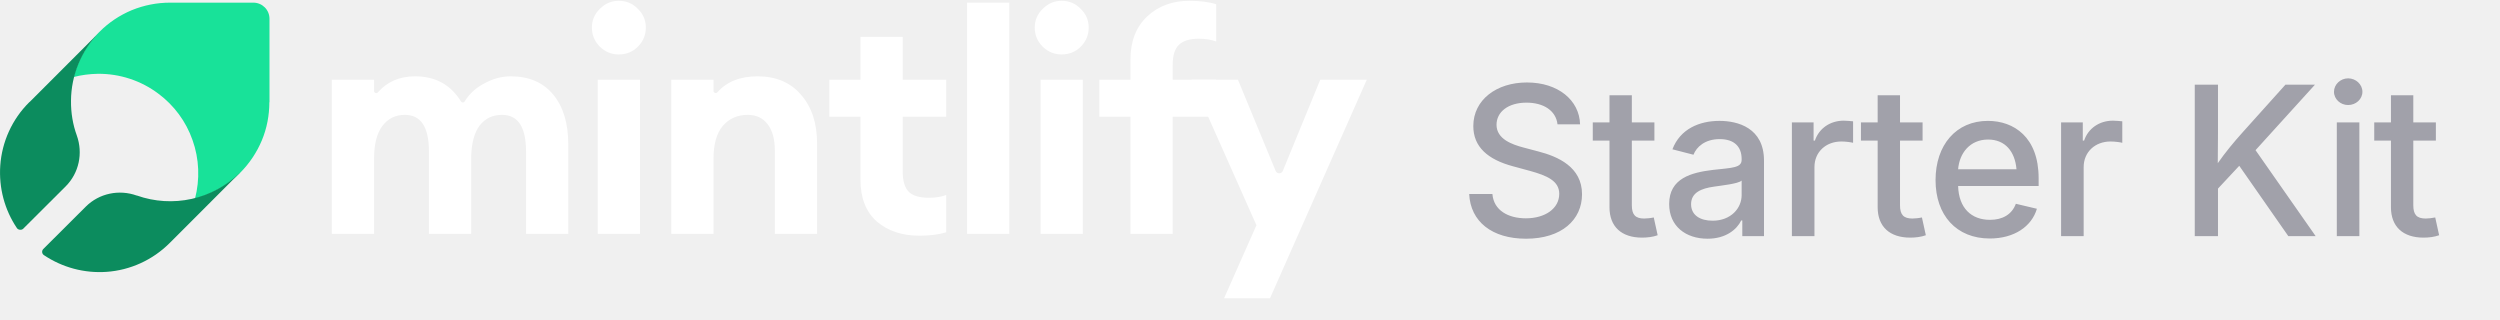
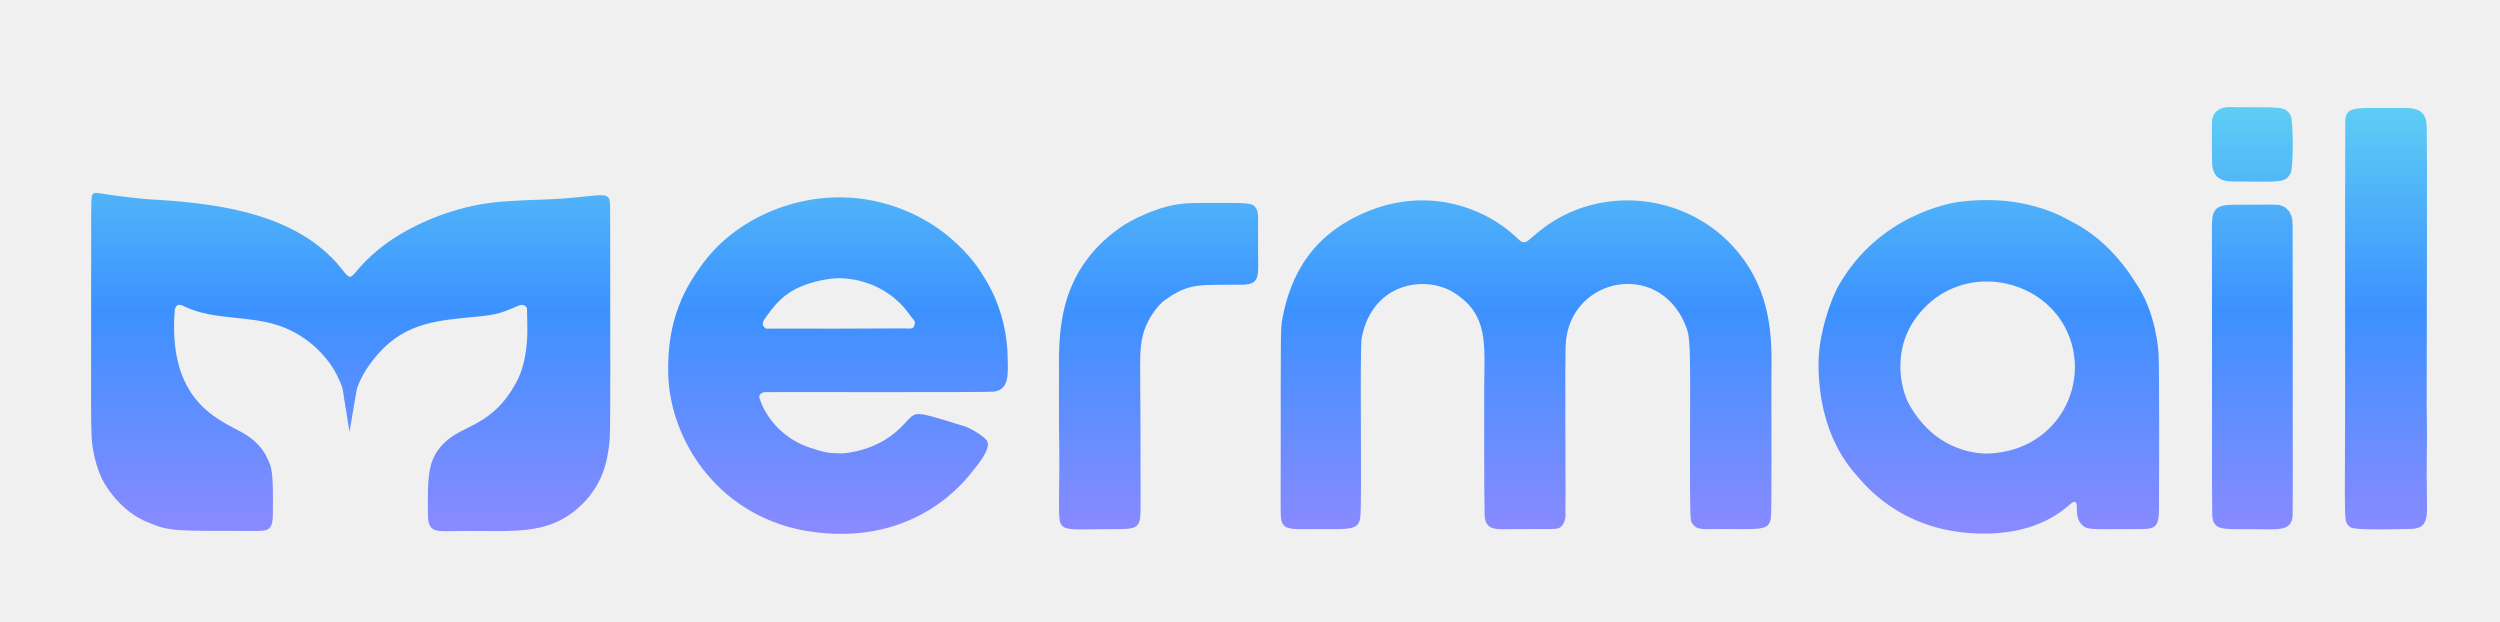
- <svg xmlns="http://www.w3.org/2000/svg" width="180" height="23" viewBox="0 0 180 23" fill="none">
-   <path d="M91.44 21.476H88.133L90.464 16.216L85.802 5.74H89.132L91.847 12.307C91.943 12.536 92.268 12.536 92.362 12.306L95.058 5.74H98.409L91.44 21.476Z" fill="white" />
-   <path d="M81.393 16.837V8.403H79.152V5.74H81.393V4.297C81.393 2.98 81.792 1.944 82.592 1.19C83.391 0.435 84.404 0.058 85.633 0.058C86.387 0.058 87.031 0.139 87.564 0.302V2.988C87.208 2.854 86.794 2.788 86.32 2.788C85.655 2.788 85.174 2.936 84.878 3.232C84.582 3.513 84.434 3.994 84.434 4.674V5.74H87.564V8.403H84.434V16.837H81.393Z" fill="white" />
-   <path d="M76.433 3.92C75.915 3.92 75.463 3.735 75.079 3.365C74.694 2.98 74.502 2.521 74.502 1.989C74.502 1.456 74.694 1.005 75.079 0.635C75.463 0.25 75.915 0.058 76.433 0.058C76.98 0.058 77.438 0.25 77.809 0.635C78.193 1.005 78.386 1.456 78.386 1.989C78.386 2.521 78.193 2.98 77.809 3.365C77.438 3.735 76.98 3.92 76.433 3.92ZM74.924 16.837V5.74H77.964V16.837H74.924Z" fill="white" />
-   <path d="M69.628 16.837V0.191H72.669V16.837H69.628Z" fill="white" />
-   <path d="M66.194 16.97C64.951 16.97 63.93 16.63 63.131 15.949C62.347 15.254 61.955 14.255 61.955 12.953V8.403H59.713V5.74H61.955V2.655H64.995V5.74H68.125V8.403H64.995V12.354C64.995 13.034 65.143 13.523 65.439 13.819C65.735 14.1 66.216 14.24 66.882 14.24C67.355 14.24 67.769 14.174 68.125 14.04V16.726C67.592 16.889 66.948 16.97 66.194 16.97Z" fill="white" />
-   <path d="M48.332 16.837V5.74H51.373V6.551C51.373 6.688 51.559 6.748 51.65 6.646C52.328 5.879 53.293 5.495 54.546 5.495C55.878 5.495 56.921 5.939 57.676 6.827C58.445 7.7 58.83 8.869 58.83 10.334V16.837H55.789V10.844C55.789 10.03 55.619 9.402 55.279 8.958C54.939 8.499 54.458 8.27 53.836 8.27C53.096 8.27 52.497 8.536 52.038 9.069C51.594 9.601 51.373 10.386 51.373 11.421V16.837H48.332Z" fill="white" />
-   <path d="M44.547 3.92C44.029 3.92 43.578 3.735 43.193 3.365C42.809 2.98 42.616 2.521 42.616 1.989C42.616 1.456 42.809 1.005 43.193 0.635C43.578 0.25 44.029 0.058 44.547 0.058C45.095 0.058 45.553 0.25 45.923 0.635C46.308 1.005 46.5 1.456 46.5 1.989C46.5 2.521 46.308 2.98 45.923 3.365C45.553 3.735 45.095 3.92 44.547 3.92ZM43.038 16.837V5.74H46.079V16.837H43.038Z" fill="white" />
-   <path d="M37.875 16.837V10.911C37.875 9.15 37.298 8.27 36.144 8.27C35.478 8.27 34.945 8.521 34.546 9.024C34.161 9.527 33.954 10.275 33.924 11.266V16.837H30.884V10.911C30.884 9.15 30.306 8.27 29.152 8.27C28.472 8.27 27.932 8.536 27.532 9.069C27.133 9.601 26.933 10.386 26.933 11.421V16.837H23.892V5.74H26.933V6.559C26.933 6.695 27.116 6.755 27.206 6.652C27.878 5.881 28.771 5.495 29.885 5.495C31.349 5.495 32.452 6.1 33.193 7.309C33.252 7.404 33.395 7.403 33.454 7.307C33.774 6.78 34.219 6.361 34.79 6.05C35.441 5.68 36.099 5.495 36.765 5.495C38.082 5.495 39.103 5.932 39.828 6.805C40.553 7.678 40.916 8.876 40.916 10.4V16.837H37.875Z" fill="white" />
-   <path d="M19.403 7.362V1.35C19.403 0.705 18.879 0.191 18.244 0.191H12.235C11.291 0.191 10.357 0.378 9.487 0.733C8.618 1.098 7.824 1.621 7.16 2.295L7.114 2.341C6.235 3.23 5.609 4.333 5.291 5.548C5.861 5.399 6.45 5.324 7.039 5.314C8.609 5.296 10.151 5.801 11.403 6.745C12.534 7.586 13.394 8.746 13.861 10.083C14.347 11.438 14.403 12.916 14.039 14.309C15.244 13.991 16.356 13.364 17.244 12.486L17.291 12.439C17.954 11.775 18.487 10.98 18.851 10.111C19.216 9.241 19.393 8.306 19.393 7.362H19.403Z" fill="#18E299" />
-   <path d="M5.112 7.26C5.121 5.416 5.857 3.646 7.151 2.324L2.151 7.326C2.133 7.344 2.114 7.354 2.095 7.372C0.876 8.583 0.14 10.204 0.019 11.918C-0.092 13.52 0.327 15.103 1.22 16.426C1.306 16.552 1.537 16.593 1.667 16.472L4.73 13.417C5.689 12.458 5.987 11.033 5.531 9.757C5.242 8.965 5.103 8.117 5.112 7.26Z" fill="#0C8C5E" />
-   <path d="M17.262 12.44C16.303 13.38 15.102 14.032 13.799 14.321C12.486 14.61 11.127 14.526 9.861 14.079C9.861 14.079 9.851 14.079 9.842 14.079C8.567 13.622 7.142 13.921 6.183 14.871L3.12 17.926C2.99 18.056 3.009 18.27 3.167 18.373C4.489 19.258 6.072 19.686 7.673 19.574C9.386 19.453 10.997 18.717 12.216 17.497L12.263 17.451L17.262 12.449V12.44Z" fill="#0C8C5E" />
-   <text x="105" y="17" font-family="Inter, ui-sans-serif, system-ui, -apple-system, sans-serif" font-size="15" font-weight="500" fill="#A1A1AA" letter-spacing="-0.01em">Starter Kit</text>
+ <svg xmlns="http://www.w3.org/2000/svg" width="100%" height="100%" viewBox="0 0 2818 701" version="1.1" xml:space="preserve" style="fill-rule:evenodd;clip-rule:evenodd;stroke-linejoin:round;stroke-miterlimit:2;">
+   <g id="Artboard1">
+     <path d="M166.921,224.599c68.955,3.871 159.973,12.708 212.857,72.09c7.671,8.613 11.923,16.655 15.65,15.121c4.365,-1.797 9.534,-12.535 30.682,-30.157c29.92,-24.931 83.804,-50.5 140.746,-54.462c47.86,-3.33 47.977,-0.928 95.675,-6.013c20.62,-2.198 24.831,-2.106 25.066,9.278c0.303,14.664 0.161,14.622 0.311,183.335c0.067,75.555 -0.473,80.428 -1.244,87.376c-2.348,21.173 -8.671,48.631 -35.66,72.024c-34.886,30.238 -72.761,24.897 -130.034,25.307c-29.348,0.21 -38.27,3.343 -38.577,-18.023c-0.661,-45.968 0.498,-62.471 17.003,-79.869c21.79,-22.969 55.279,-18.41 83.098,-70.652c12.1,-22.723 11.972,-53.097 11.953,-57.821c-0.023,-5.429 -0.3,-24.262 -0.429,-24.578c-2.482,-6.097 -9.096,-3.218 -9.849,-2.891c-23.881,10.391 -27.628,10.521 -59.205,13.485c-45.747,4.294 -79.334,11.284 -109.694,54.661c-6.777,9.682 -14.666,25.626 -16.368,38.094c-0.128,0.938 -1.382,10.128 -3.833,11.197c-1.884,0.822 -5.522,-3.221 -5.526,-3.237c-0.209,-0.687 0.627,-1.369 0.553,-2.083c-0.067,-0.648 -0.822,-1.072 -0.946,-1.711c-1.7,-8.794 1.684,-9.825 -9.739,-33.01c-6.369,-12.926 -27.516,-42.949 -66.323,-55.472c-34.657,-11.184 -70.635,-5.431 -104.172,-20.618c-1.366,-0.619 -11.205,-7.474 -12.112,5.42c-7.622,108.344 57.942,123.795 81.315,139.217c15.239,10.056 20.72,20.972 21.866,23.254c6.51,12.965 8.237,15.758 7.55,66.56c-0.277,20.446 -7.794,18.008 -28.227,18.023c-81.071,0.057 -89.028,0.551 -112.506,-9.679c-0.517,-0.225 -27.65,-9.168 -48.348,-42.66c-10.719,-17.344 -13.895,-41.057 -14.394,-44.787c-2.038,-15.212 -1.224,-44.022 -1.3,-233.364c-0.019,-46.821 0.007,-47.38 2.146,-49.314c3.698,-3.342 4.428,0.56 62.015,5.96Z" style="fill:url(#_Linear1);" />
+     <path d="M2204.578,228.095c2.949,-0.358 39.449,-6.769 78.947,2.039c29.851,6.657 42.61,14.997 54.179,21.018c43.483,22.63 67.263,64.261 69.591,67.59c23.037,32.932 25.641,77.156 25.746,78.413c1.205,14.491 0.645,160.966 0.591,174.963c-0.083,21.61 -3.558,24.311 -20.998,24.239c-51.976,-0.215 -59.203,1.82 -65.601,-4.566c-10.809,-10.788 -2.075,-25.928 -9.27,-26.14c-4.445,-0.131 -28.004,34.005 -95.969,35.725c-90.029,2.279 -134.623,-48.986 -146.216,-62.264c-9.206,-10.543 -45.878,-48.577 -45.744,-129.496c0.056,-34.082 14.646,-73.514 22.203,-86.917c45.801,-81.236 128.016,-93.58 132.54,-94.605Zm37.221,283.133c80.083,-3.548 117.383,-82.956 85.873,-142.379c-29.054,-54.791 -107.819,-70.445 -155.614,-24.763c-43.852,41.912 -29.066,95.104 -20.63,110.689c13.836,25.559 31.625,37.419 35.159,39.775c27.614,18.409 52.995,16.638 55.213,16.678Z" style="fill:url(#_Linear2);" />
+     <path d="M1764.515,576.316c-0.062,1.398 1.606,12 -5.325,17.631c-4.191,3.405 -4.868,1.982 -54.911,2.467c-16.104,0.156 -30.249,2.522 -30.81,-15.914c-0.652,-21.403 -0.509,-130.36 -0.494,-141.696c0.065,-49.51 6.14,-84.054 -34.792,-109.351c-31.111,-19.228 -91.083,-11.625 -103.263,51.257c-2.526,13.043 0.672,192.146 -1.759,203.846c-2.856,13.744 -13.515,11.695 -49.711,11.778c-22.94,0.053 -34.618,1.669 -38.195,-7.22c-2.25,-5.592 -1.646,-5.825 -1.632,-75.327c0.028,-135.318 -0.176,-143.684 1.797,-154.255c9.17,-49.128 33.504,-97.009 99.798,-122.656c66.868,-25.869 130.057,-2.594 166.091,32.55c9.727,9.487 10.38,-0.594 35.23,-17.229c66.125,-44.266 158.123,-31.554 210.407,29.516c45.591,53.251 39.697,113.184 39.748,152.898c0.189,148.579 0.353,148.794 -1.673,153.77c-4.066,9.987 -16.376,7.627 -57.403,7.929c-19.48,0.143 -25.048,1.446 -30.471,-6.806c-1.609,-2.448 -2.335,-2.627 -2.177,-79.88c0.259,-126.323 0.994,-129.116 -6.067,-145.329c-30.81,-70.753 -126.781,-51.248 -133.792,20.099c-1.52,15.468 -0.016,174.101 -0.597,191.923Z" style="fill:url(#_Linear3);" />
+     <path d="M950.179,511.065c4.957,-0.441 33.834,-3.012 57.903,-22.742c19.533,-16.012 17.157,-23.999 33.818,-20.94c8.528,1.566 43.675,12.561 45.664,13.241c9.197,3.141 23.461,12.844 25.124,16.458c1.254,2.725 4.252,9.239 -16.161,33.833c-6.799,8.192 -61.912,84.352 -179.518,68.78c-104.802,-13.877 -161.643,-101.612 -163.765,-177.533c-1.8,-64.375 20.668,-100.014 38.805,-124.854c40.523,-55.499 118.925,-85.872 191.442,-71.19c87.934,17.803 124.057,83.704 124.233,83.968c4.231,6.36 26.894,40.429 28.059,91.268c0.466,20.339 2.232,37.045 -15.025,40.081c-5.981,1.052 -254.626,0.276 -258.287,0.565c-5.901,0.466 -6.563,4.499 -6.672,5.165c-0.253,1.542 11.278,41.977 57.128,57.457c17.218,5.813 21.59,6.302 37.251,6.444Zm-25.365,-194.908c-32.942,7.362 -46.292,19.98 -60.709,40.27c-3.81,5.362 -6.155,8.743 -2.378,12.685c1.964,2.05 2.318,1.268 5.173,1.274c74.967,0.157 74.905,0.085 149.88,-0.205c7.414,-0.029 11.771,0.999 13.098,-1.665c3.484,-6.992 0.154,-7 -4.275,-13.394c-3.921,-5.662 -26.611,-38.423 -75.473,-41.415c-11.733,-0.718 -24.378,2.282 -25.316,2.45Z" style="fill:url(#_Linear4);" />
+     <path d="M2735.347,459.618c1.045,52.068 -0.651,51.979 0.324,104.15c0.401,21.451 0.28,32.066 -18.903,32.46c-64.809,1.329 -66.055,-0.026 -69.844,-4.146c-6.019,-6.545 -2.961,-8.109 -3.555,-236.629c-0.076,-29.242 0.098,-219.674 0.232,-220.703c1.909,-14.572 10.039,-13.15 56.523,-13.076c17.96,0.028 34.86,-2.054 35.258,21.237c0.506,29.612 0.387,112.173 -0.036,316.708Z" style="fill:url(#_Linear5);" />
+     <path d="M1354.307,228.775c53.843,-0.003 57.531,-0.878 61.734,6.31c3.02,5.165 1.868,6.54 2.094,53.691c0.106,22.199 2.11,31.989 -18.012,32.153c-49.03,0.401 -59.441,-2.477 -87.611,17.721c-5.888,4.222 -18.813,18.954 -23.915,37.891c-5.222,19.385 -2.933,31.579 -3,128.913c-0.053,77.064 0.76,77.327 -1.735,83.528c-3.573,8.884 -14.855,7.228 -42.082,7.513c-32.747,0.344 -43.311,1.766 -46.614,-7.379c-3.118,-8.632 -0.106,-38.124 -1.434,-104.499c-0.158,-7.911 -0.033,-53.657 -0.021,-58.323c0.117,-42.782 -5.503,-117.716 69.413,-170.091c12.581,-8.795 30.239,-15.919 32.993,-17.03c27.018,-10.899 43.731,-10.205 58.189,-10.399Z" style="fill:url(#_Linear6);" />
+     <path d="M2580.229,238.076c4.575,8.357 4.028,8.702 4.029,34.049c0.013,307.724 0.554,307.798 -0.451,312.562c-3.001,14.222 -17.965,11.921 -42.012,11.8c-33.986,-0.171 -44.375,1.905 -47.657,-11.393c-0.947,-3.834 -0.852,-3.833 -0.804,-312.991c0.005,-30.655 -2.762,-41.195 23.467,-41.291c49.671,-0.183 49.774,-0.561 53.894,0.711c5.692,1.757 5.284,2.439 9.536,6.553Z" style="fill:url(#_Linear7);" />
+     <path d="M2520.965,120.829c49.566,0.374 55.593,-1.695 61.373,10.126c2.329,4.764 3.411,58.446 -0.748,65.097c-5.785,9.251 -8.546,9.122 -56.453,8.564c-11.616,-0.135 -30.329,2.361 -31.637,-20.082c-0.16,-2.743 -0.533,-47.24 -0.034,-49.685c3.554,-17.411 23.022,-13.968 27.499,-14.02Z" style="fill:url(#_Linear8);" />
+     <path d="M384.349,426.486l9.601,60.513l12.277,-72.404l-21.879,11.89Z" style="fill:url(#_Linear9);" />
+   </g>
+   <defs>
+     <linearGradient id="_Linear1" x1="0" y1="0" x2="1" y2="0" gradientUnits="userSpaceOnUse" gradientTransform="matrix(0,700.8082,-700.8082,0,1458.474,-0)">
+       <stop offset="0" style="stop-color:#70eeee;stop-opacity:1" />
+       <stop offset="0.5" style="stop-color:#3c91ff;stop-opacity:1" />
+       <stop offset="1" style="stop-color:#a987ff;stop-opacity:1" />
+     </linearGradient>
+     <linearGradient id="_Linear2" x1="0" y1="0" x2="1" y2="0" gradientUnits="userSpaceOnUse" gradientTransform="matrix(0,700.8082,-700.8082,0,1458.474,-0)">
+       <stop offset="0" style="stop-color:#70eeee;stop-opacity:1" />
+       <stop offset="0.5" style="stop-color:#3c91ff;stop-opacity:1" />
+       <stop offset="1" style="stop-color:#a987ff;stop-opacity:1" />
+     </linearGradient>
+     <linearGradient id="_Linear3" x1="0" y1="0" x2="1" y2="0" gradientUnits="userSpaceOnUse" gradientTransform="matrix(0,700.8082,-700.8082,0,1458.474,-0)">
+       <stop offset="0" style="stop-color:#70eeee;stop-opacity:1" />
+       <stop offset="0.5" style="stop-color:#3c91ff;stop-opacity:1" />
+       <stop offset="1" style="stop-color:#a987ff;stop-opacity:1" />
+     </linearGradient>
+     <linearGradient id="_Linear4" x1="0" y1="0" x2="1" y2="0" gradientUnits="userSpaceOnUse" gradientTransform="matrix(0,700.8082,-700.8082,0,1458.474,-0)">
+       <stop offset="0" style="stop-color:#70eeee;stop-opacity:1" />
+       <stop offset="0.5" style="stop-color:#3c91ff;stop-opacity:1" />
+       <stop offset="1" style="stop-color:#a987ff;stop-opacity:1" />
+     </linearGradient>
+     <linearGradient id="_Linear5" x1="0" y1="0" x2="1" y2="0" gradientUnits="userSpaceOnUse" gradientTransform="matrix(0,700.8082,-700.8082,0,1458.474,-0)">
+       <stop offset="0" style="stop-color:#70eeee;stop-opacity:1" />
+       <stop offset="0.5" style="stop-color:#3c91ff;stop-opacity:1" />
+       <stop offset="1" style="stop-color:#a987ff;stop-opacity:1" />
+     </linearGradient>
+     <linearGradient id="_Linear6" x1="0" y1="0" x2="1" y2="0" gradientUnits="userSpaceOnUse" gradientTransform="matrix(0,700.8082,-700.8082,0,1458.474,-0)">
+       <stop offset="0" style="stop-color:#70eeee;stop-opacity:1" />
+       <stop offset="0.5" style="stop-color:#3c91ff;stop-opacity:1" />
+       <stop offset="1" style="stop-color:#a987ff;stop-opacity:1" />
+     </linearGradient>
+     <linearGradient id="_Linear7" x1="0" y1="0" x2="1" y2="0" gradientUnits="userSpaceOnUse" gradientTransform="matrix(0,700.8082,-700.8082,0,1458.474,-0)">
+       <stop offset="0" style="stop-color:#70eeee;stop-opacity:1" />
+       <stop offset="0.5" style="stop-color:#3c91ff;stop-opacity:1" />
+       <stop offset="1" style="stop-color:#a987ff;stop-opacity:1" />
+     </linearGradient>
+     <linearGradient id="_Linear8" x1="0" y1="0" x2="1" y2="0" gradientUnits="userSpaceOnUse" gradientTransform="matrix(0,700.8082,-700.8082,0,1458.474,-0)">
+       <stop offset="0" style="stop-color:#70eeee;stop-opacity:1" />
+       <stop offset="0.5" style="stop-color:#3c91ff;stop-opacity:1" />
+       <stop offset="1" style="stop-color:#a987ff;stop-opacity:1" />
+     </linearGradient>
+     <linearGradient id="_Linear9" x1="0" y1="0" x2="1" y2="0" gradientUnits="userSpaceOnUse" gradientTransform="matrix(0,700.8082,-700.8082,0,1458.474,0)">
+       <stop offset="0" style="stop-color:#70eeee;stop-opacity:1" />
+       <stop offset="0.5" style="stop-color:#3c91ff;stop-opacity:1" />
+       <stop offset="1" style="stop-color:#a987ff;stop-opacity:1" />
+     </linearGradient>
+   </defs>
</svg>
